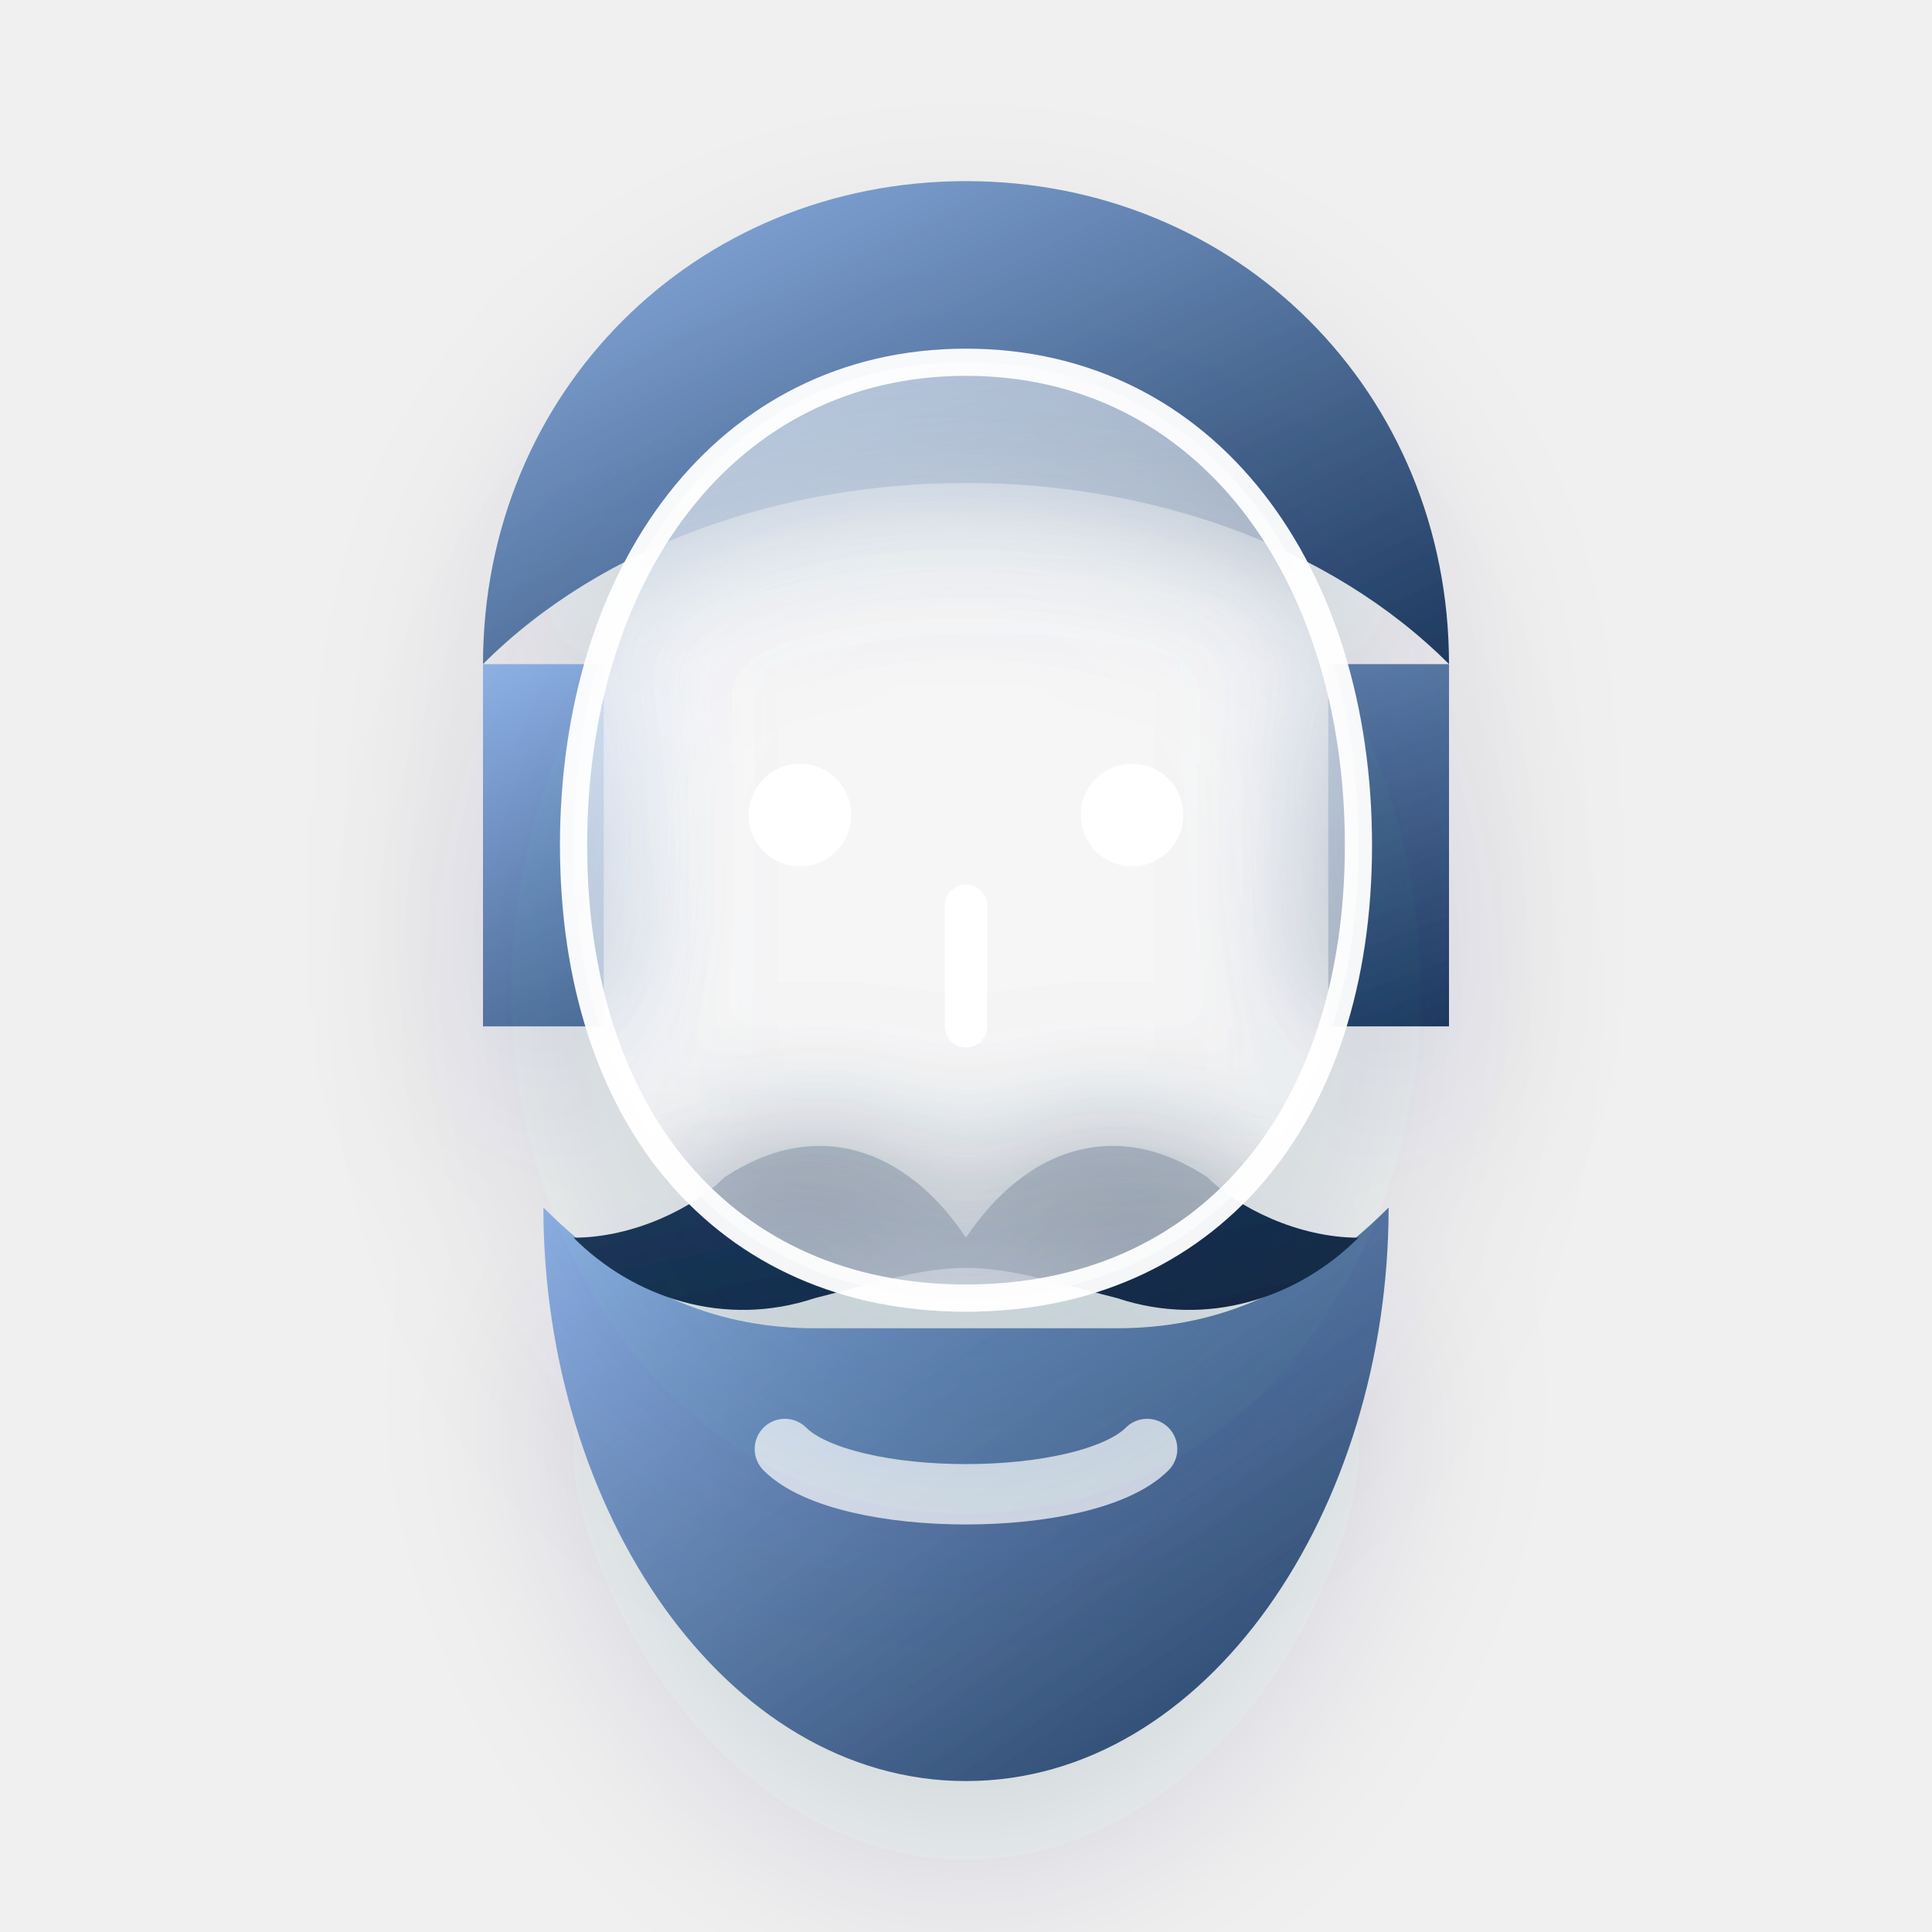
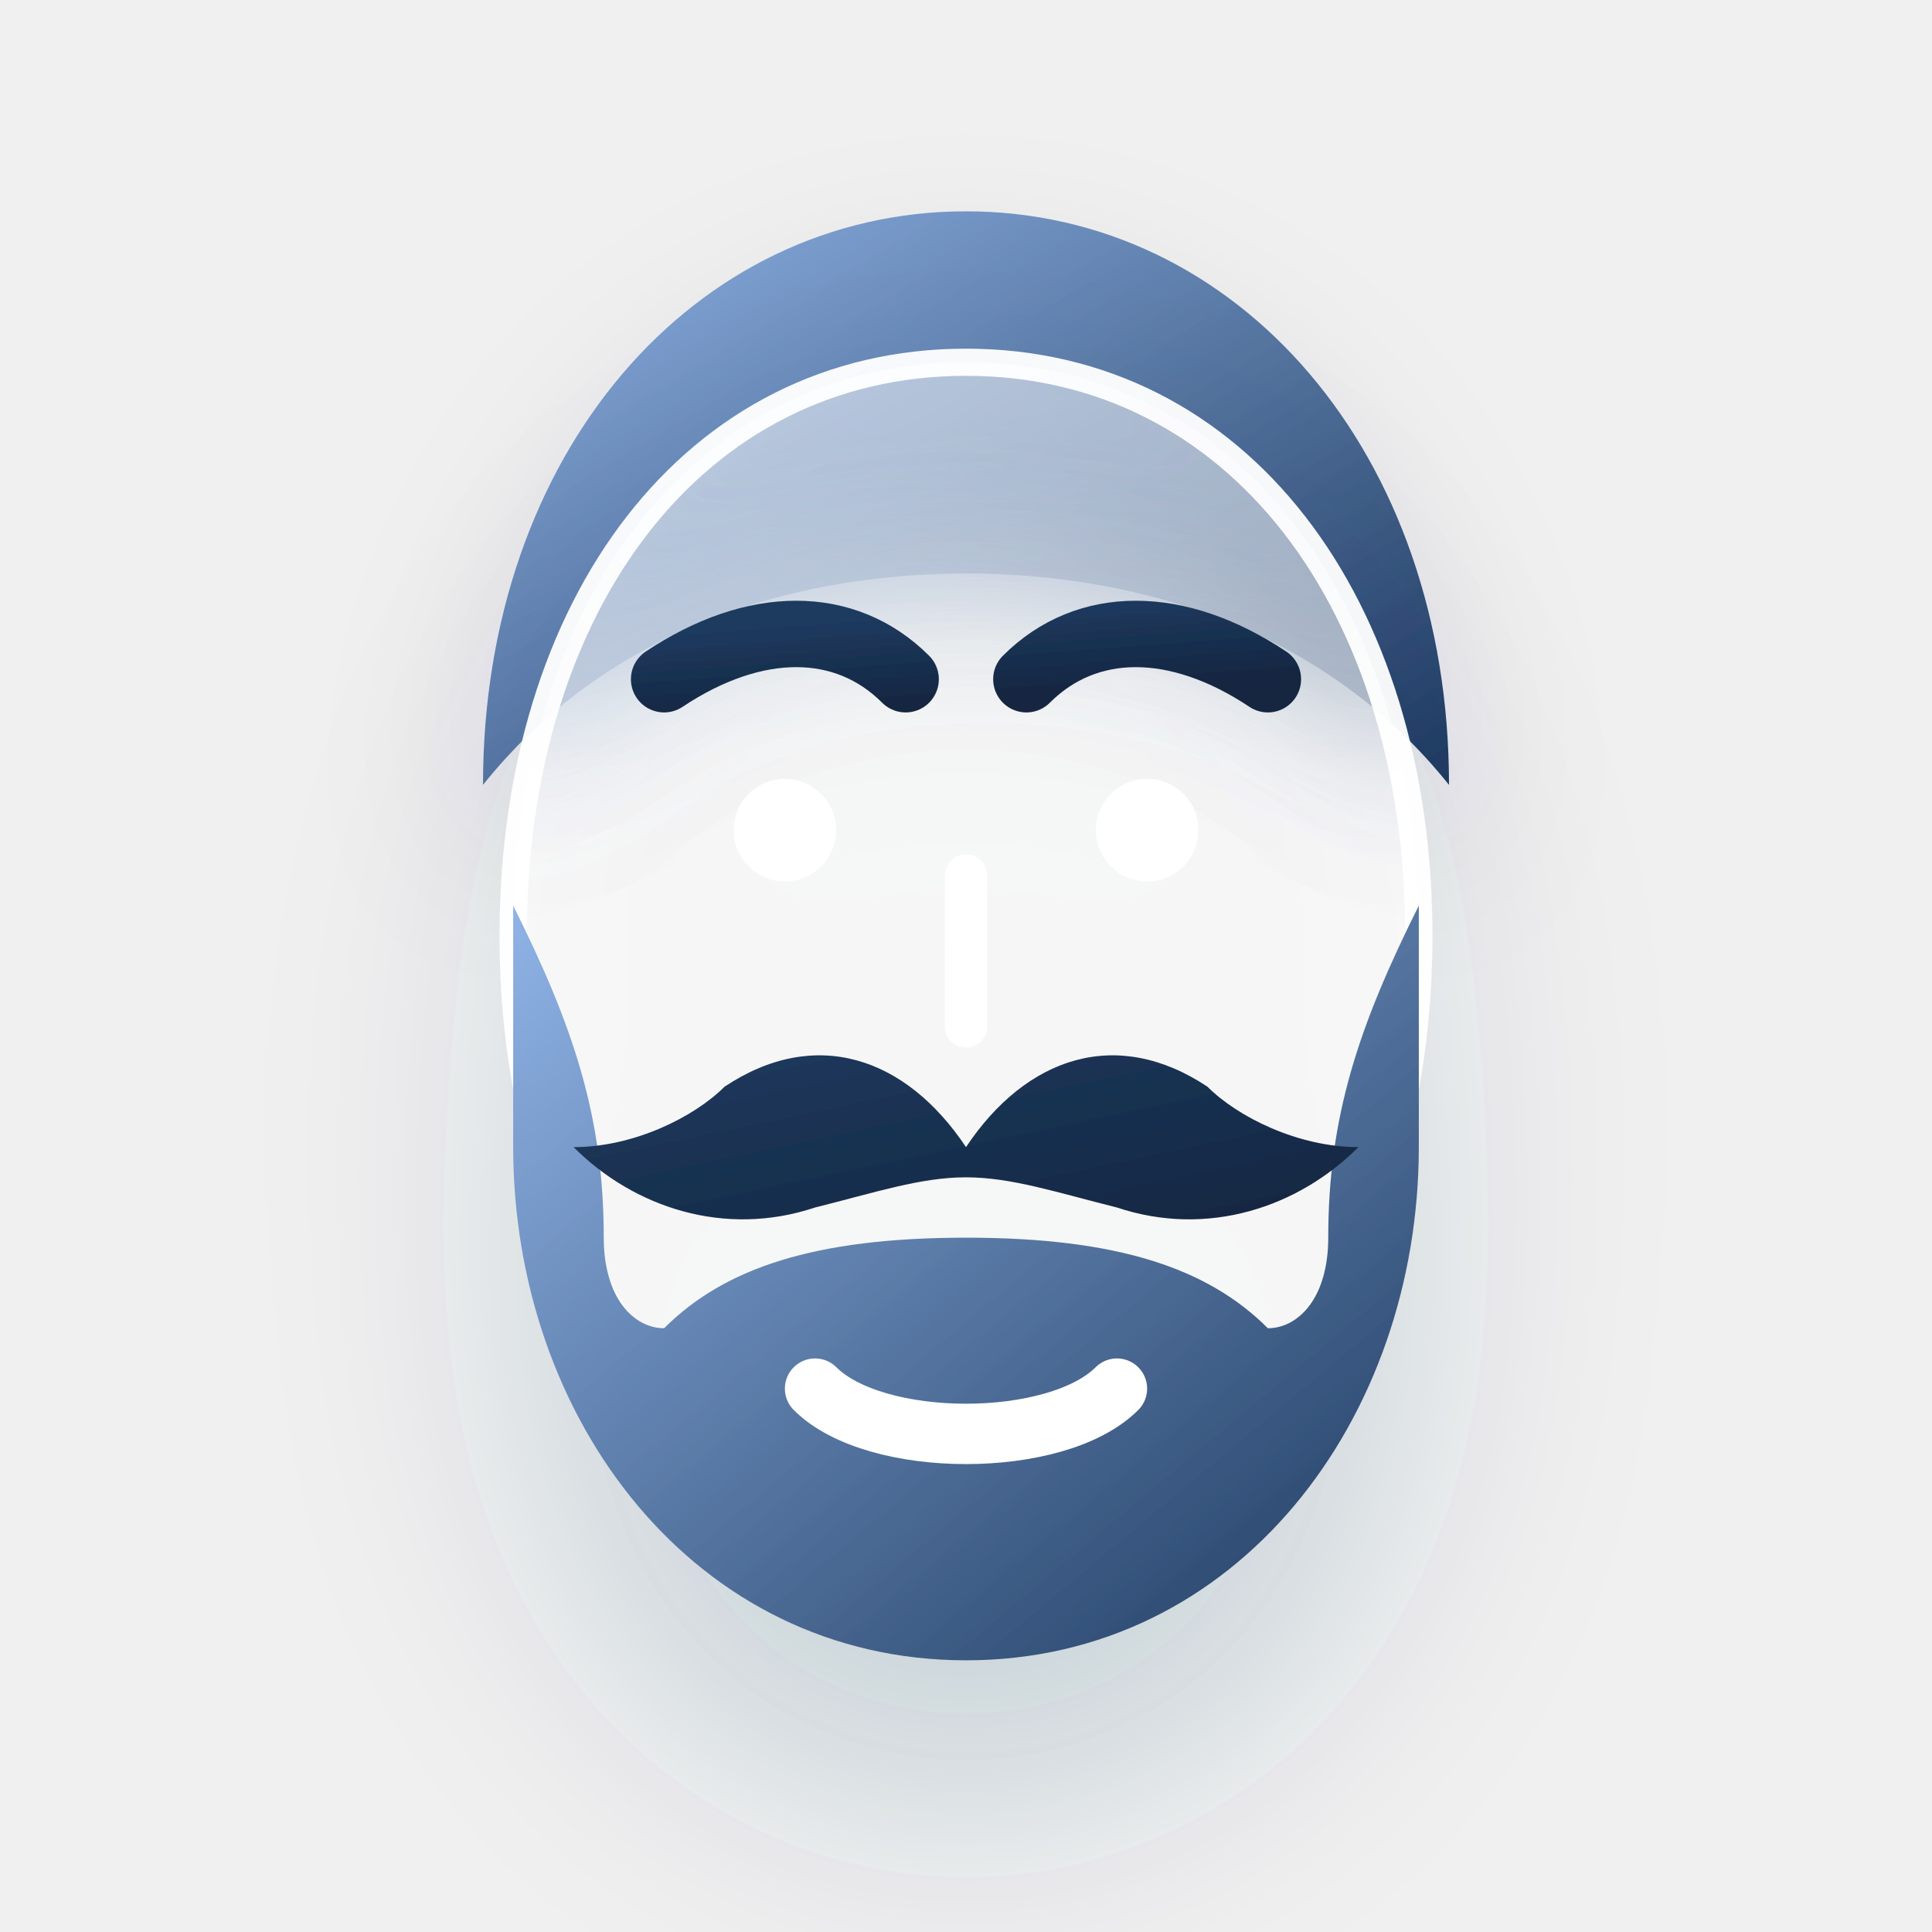
<svg xmlns="http://www.w3.org/2000/svg" xmlns:xlink="http://www.w3.org/1999/xlink" viewBox="0 0 64 64" width="64" height="64">
  <defs>
    <linearGradient id="mf-beard-shave-g" x1="0" y1="0" x2="1" y2="1">
      <stop offset="0" stop-color="#8FB3E6" />
      <stop offset="1" stop-color="#1E3A5F" />
    </linearGradient>
    <linearGradient id="mf-beard-shave-g2" x1="0" y1="0" x2="1" y2="1">
      <stop offset="0" stop-color="#1E3A5F" />
      <stop offset="1" stop-color="#132640" />
    </linearGradient>
    <filter id="mf-beard-shave-blur" x="-30%" y="-30%" width="160%" height="160%">
      <feGaussianBlur stdDeviation="2.4" />
    </filter>
    <filter id="mf-beard-shave-sh" x="-40%" y="-40%" width="180%" height="200%">
      <feDropShadow dx="0" dy="5" stdDeviation="4" flood-color="#1E3A5F" flood-opacity=".16" />
    </filter>
    <filter id="mf-beard-shave-sh2" x="-40%" y="-40%" width="180%" height="200%">
      <feDropShadow dx="0" dy="3" stdDeviation="3" flood-color="#1E3A5F" flood-opacity=".12" />
    </filter>
  </defs>
  <defs>
    <g id="mf-beard-shave-b">
-       <path d="M16 22c0-9 7-16 16-16s16 7 16 16c-4-4-10-6-16-6s-12 2-16 6Z" fill="url(#mf-beard-shave-g)" />
-       <path d="M16 22h4v12h-4ZM44 22h4v12h-4Z" fill="url(#mf-beard-shave-g)" />
-       <path d="M18 40c0 10 6 19 14 19s14-9 14-19c-3 3-6 4-9 4H27c-3 0-6-1-9-4Z" fill="url(#mf-beard-shave-g)" />
-       <path d="M32 41c-2-3-5-4-8-2-1 1-3 2-5 2 2 2 5 3 8 2 2-.5 3.5-1 5-1s3 .5 5 1c3 1 6 0 8-2-2 0-4-1-5-2-3-2-6-1-8 2Z" fill="url(#mf-beard-shave-g2)" />
-       <path d="M26 48c2 2 10 2 12 0" fill="none" stroke="#fff" stroke-opacity=".75" stroke-width="2" stroke-linecap="round" />
+       <path d="M16 26c0-11 7-19 16-19s16 8 16 19c-4-5-10-7-16-7s-12 2-16 7Z" fill="url(#mf-beard-shave-g)" />
    </g>
    <clipPath id="mf-beard-shave-c">
-       <path d="M32 12c-8 0-13 7-13 16s5 15 13 15 13-6 13-15-5-16-13-16Z" />
+       <path d="M32 12c-9 0-15 8-15 19s6 19 15 19 15-8 15-19-6-19-15-19Z" />
    </clipPath>
  </defs>
  <g filter="url(#mf-beard-shave-sh2)">
    <use href="#mf-beard-shave-b" xlink:href="#mf-beard-shave-b" />
  </g>
  <g filter="url(#mf-beard-shave-sh)">
    <g clip-path="url(#mf-beard-shave-c)">
      <rect width="64" height="64" fill="#fff" fill-opacity=".35" />
      <use href="#mf-beard-shave-b" xlink:href="#mf-beard-shave-b" filter="url(#mf-beard-shave-blur)" opacity=".85" />
    </g>
-     <path d="M32 12c-8 0-13 7-13 16s5 15 13 15 13-6 13-15-5-16-13-16Z" fill="#fff" fill-opacity=".48" />
-     <path d="M32 12c-8 0-13 7-13 16s5 15 13 15 13-6 13-15-5-16-13-16Z" fill="none" stroke="#fff" stroke-opacity=".95" stroke-width=".9" />
+     <path d="M32 12c-9 0-15 8-15 19s6 19 15 19 15-8 15-19-6-19-15-19Z" fill="#fff" fill-opacity=".48" />
+     <path d="M32 12c-9 0-15 8-15 19s6 19 15 19 15-8 15-19-6-19-15-19Z" fill="none" stroke="#fff" stroke-opacity=".95" stroke-width=".9" />
+     <g>
+       <path d="M17 30v8c0 9 6 17 15 17s15-8 15-17v-8c-2 4-3 7-3 11 0 2-1 3-2 3-2-2-5-3-10-3s-8 1-10 3c-1 0-2-1-2-3 0-4-1-7-3-11Z" fill="url(#mf-beard-shave-g)" />
+       <path d="M32 38c-2-3-5-4-8-2-1 1-3 2-5 2 2 2 5 3 8 2 2-.5 3.5-1 5-1s3 .5 5 1c3 1 6 0 8-2-2 0-4-1-5-2-3-2-6-1-8 2Z" fill="url(#mf-beard-shave-g2)" />
+       <g fill="none" stroke="url(#mf-beard-shave-g2)" stroke-width="2.2" stroke-linecap="round">
+         <path d="M22 22.5c3-2 6-2 8 0M34 22.5c2-2 5-2 8 0" />
+       </g>
+     </g>
    <g fill="#fff" fill-opacity=".92">
-       <circle cx="26.5" cy="27" r="1.7" />
-       <circle cx="37.5" cy="27" r="1.7" />
-       <path d="M32 30v4" fill="none" stroke="#fff" stroke-width="1.4" stroke-linecap="round" />
+       <circle cx="26" cy="27.5" r="1.7" />
+       <circle cx="38" cy="27.5" r="1.7" />
+       <path d="M32 29v5" fill="none" stroke="#fff" stroke-width="1.4" stroke-linecap="round" />
+       <path d="M27 46c2 2 8 2 10 0" fill="none" stroke="#fff" stroke-width="2" stroke-linecap="round" />
    </g>
  </g>
</svg>
